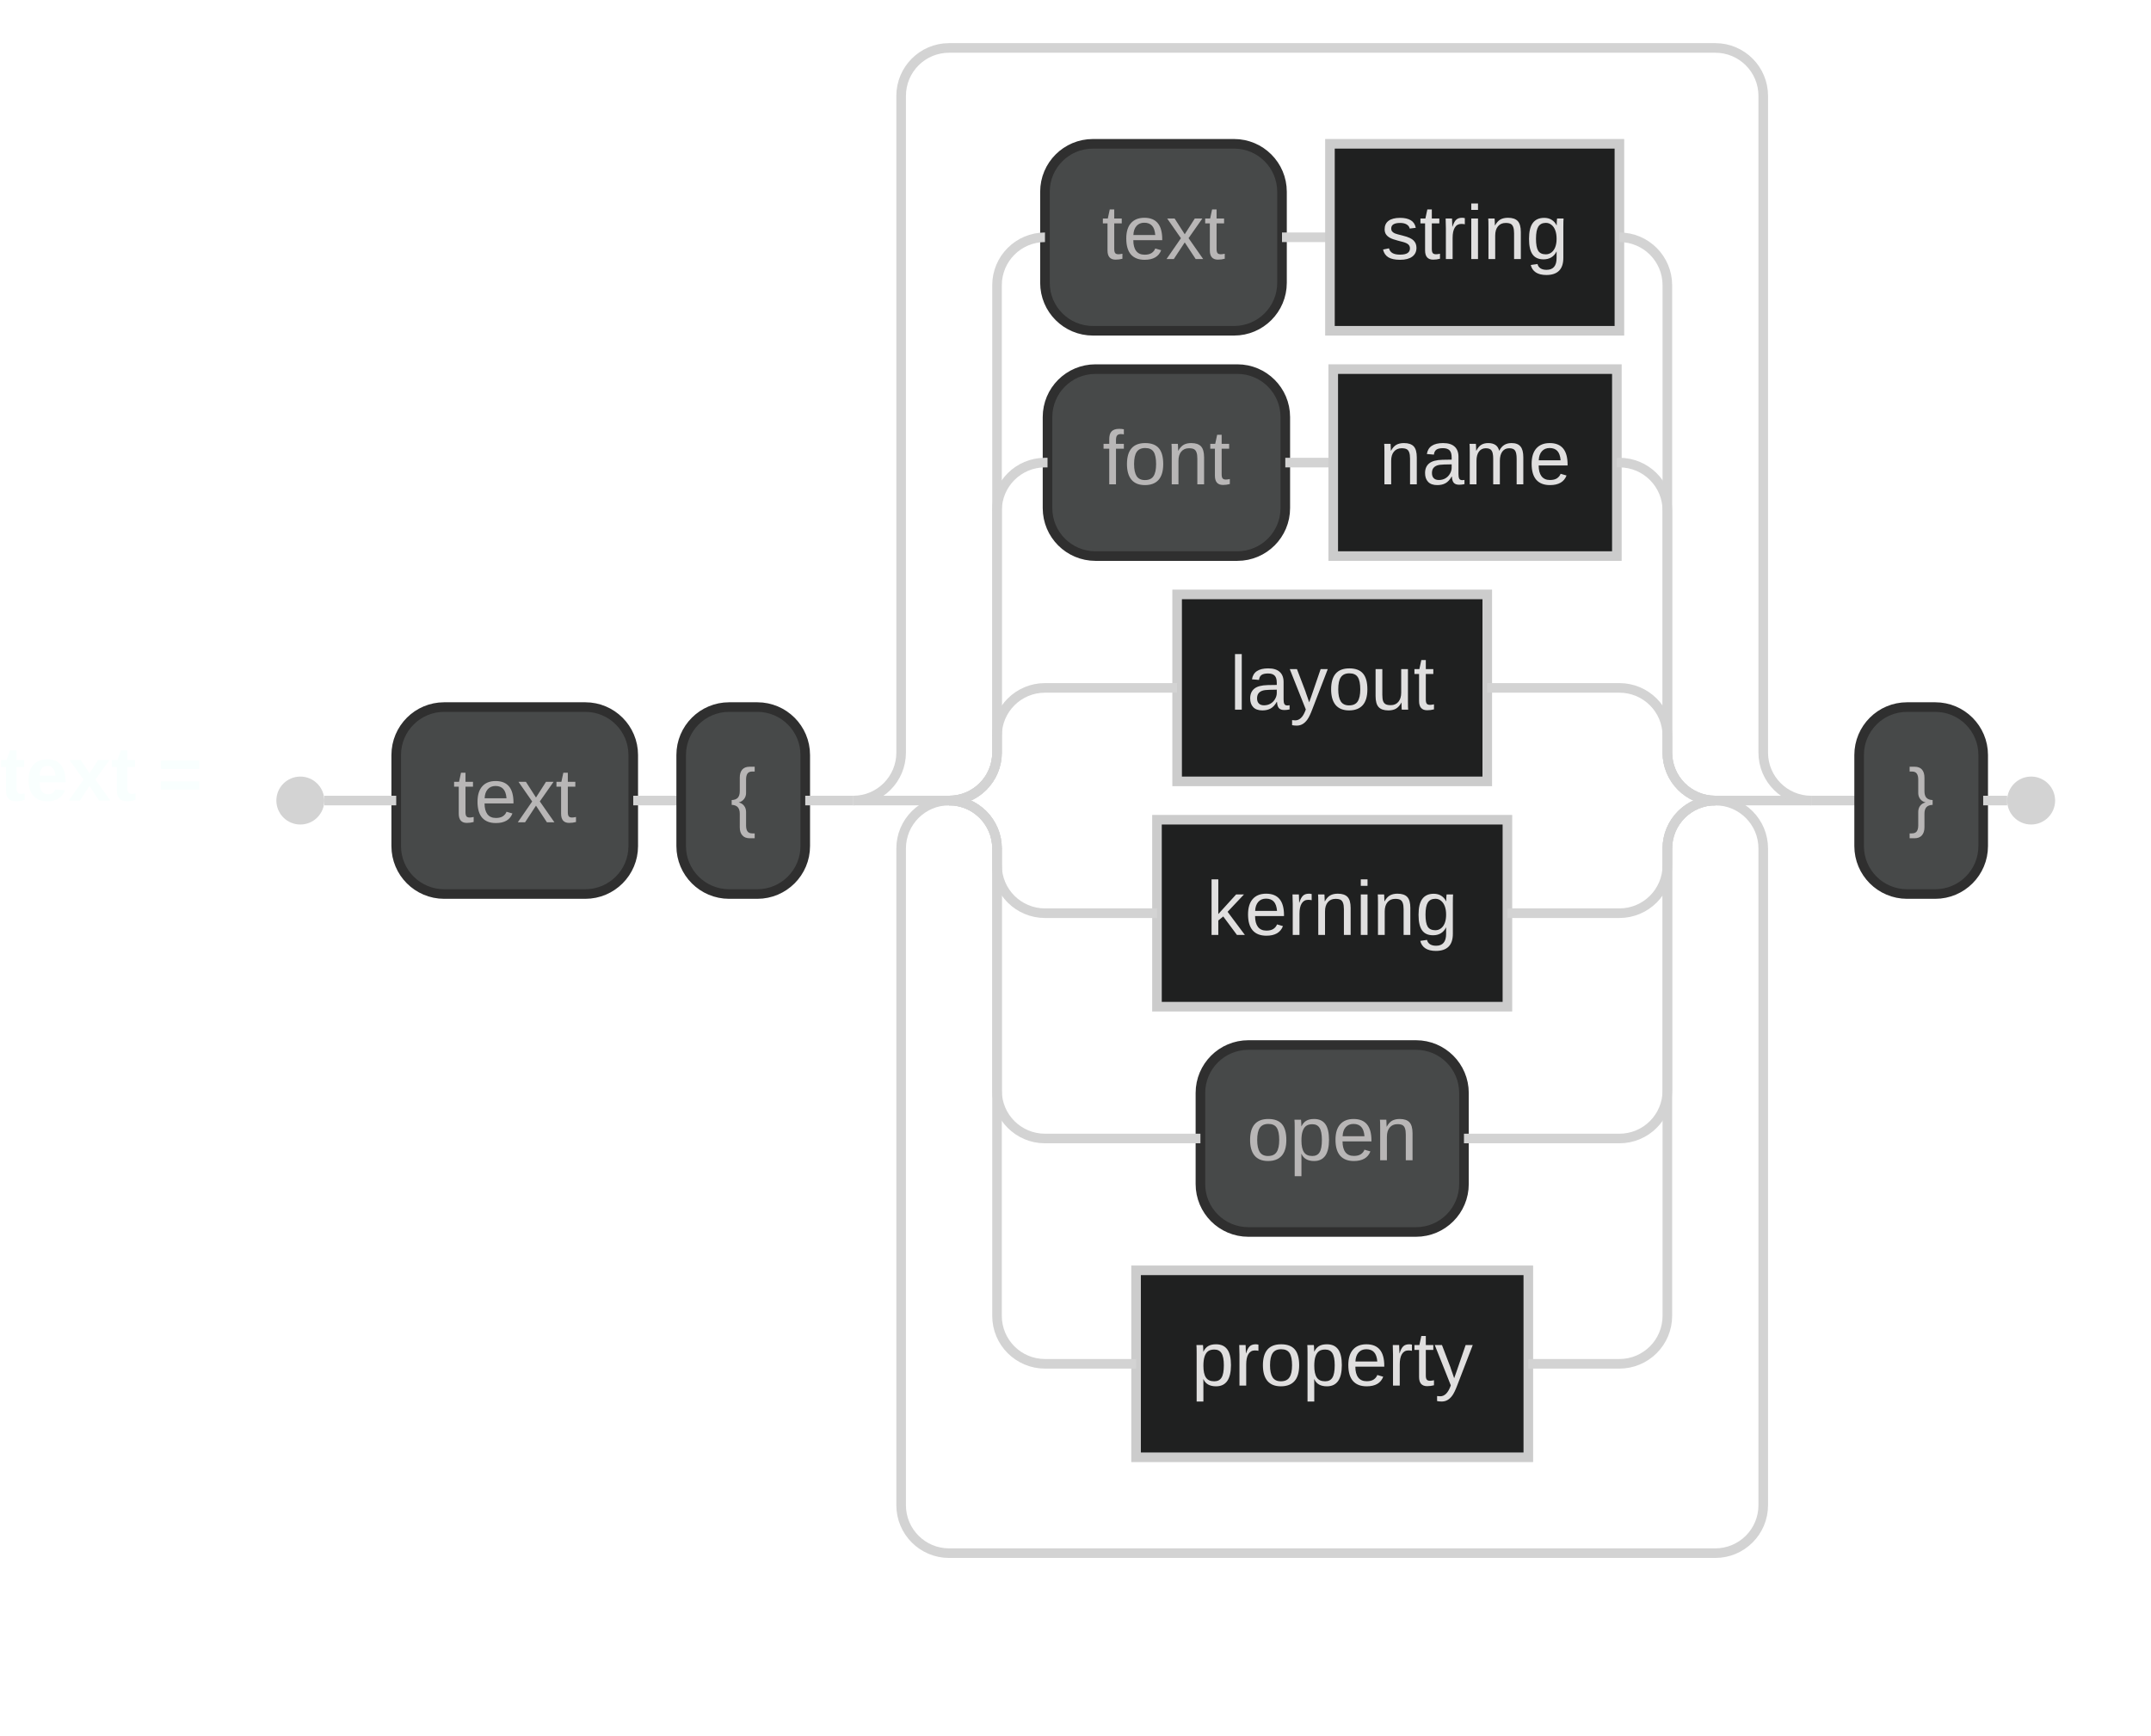
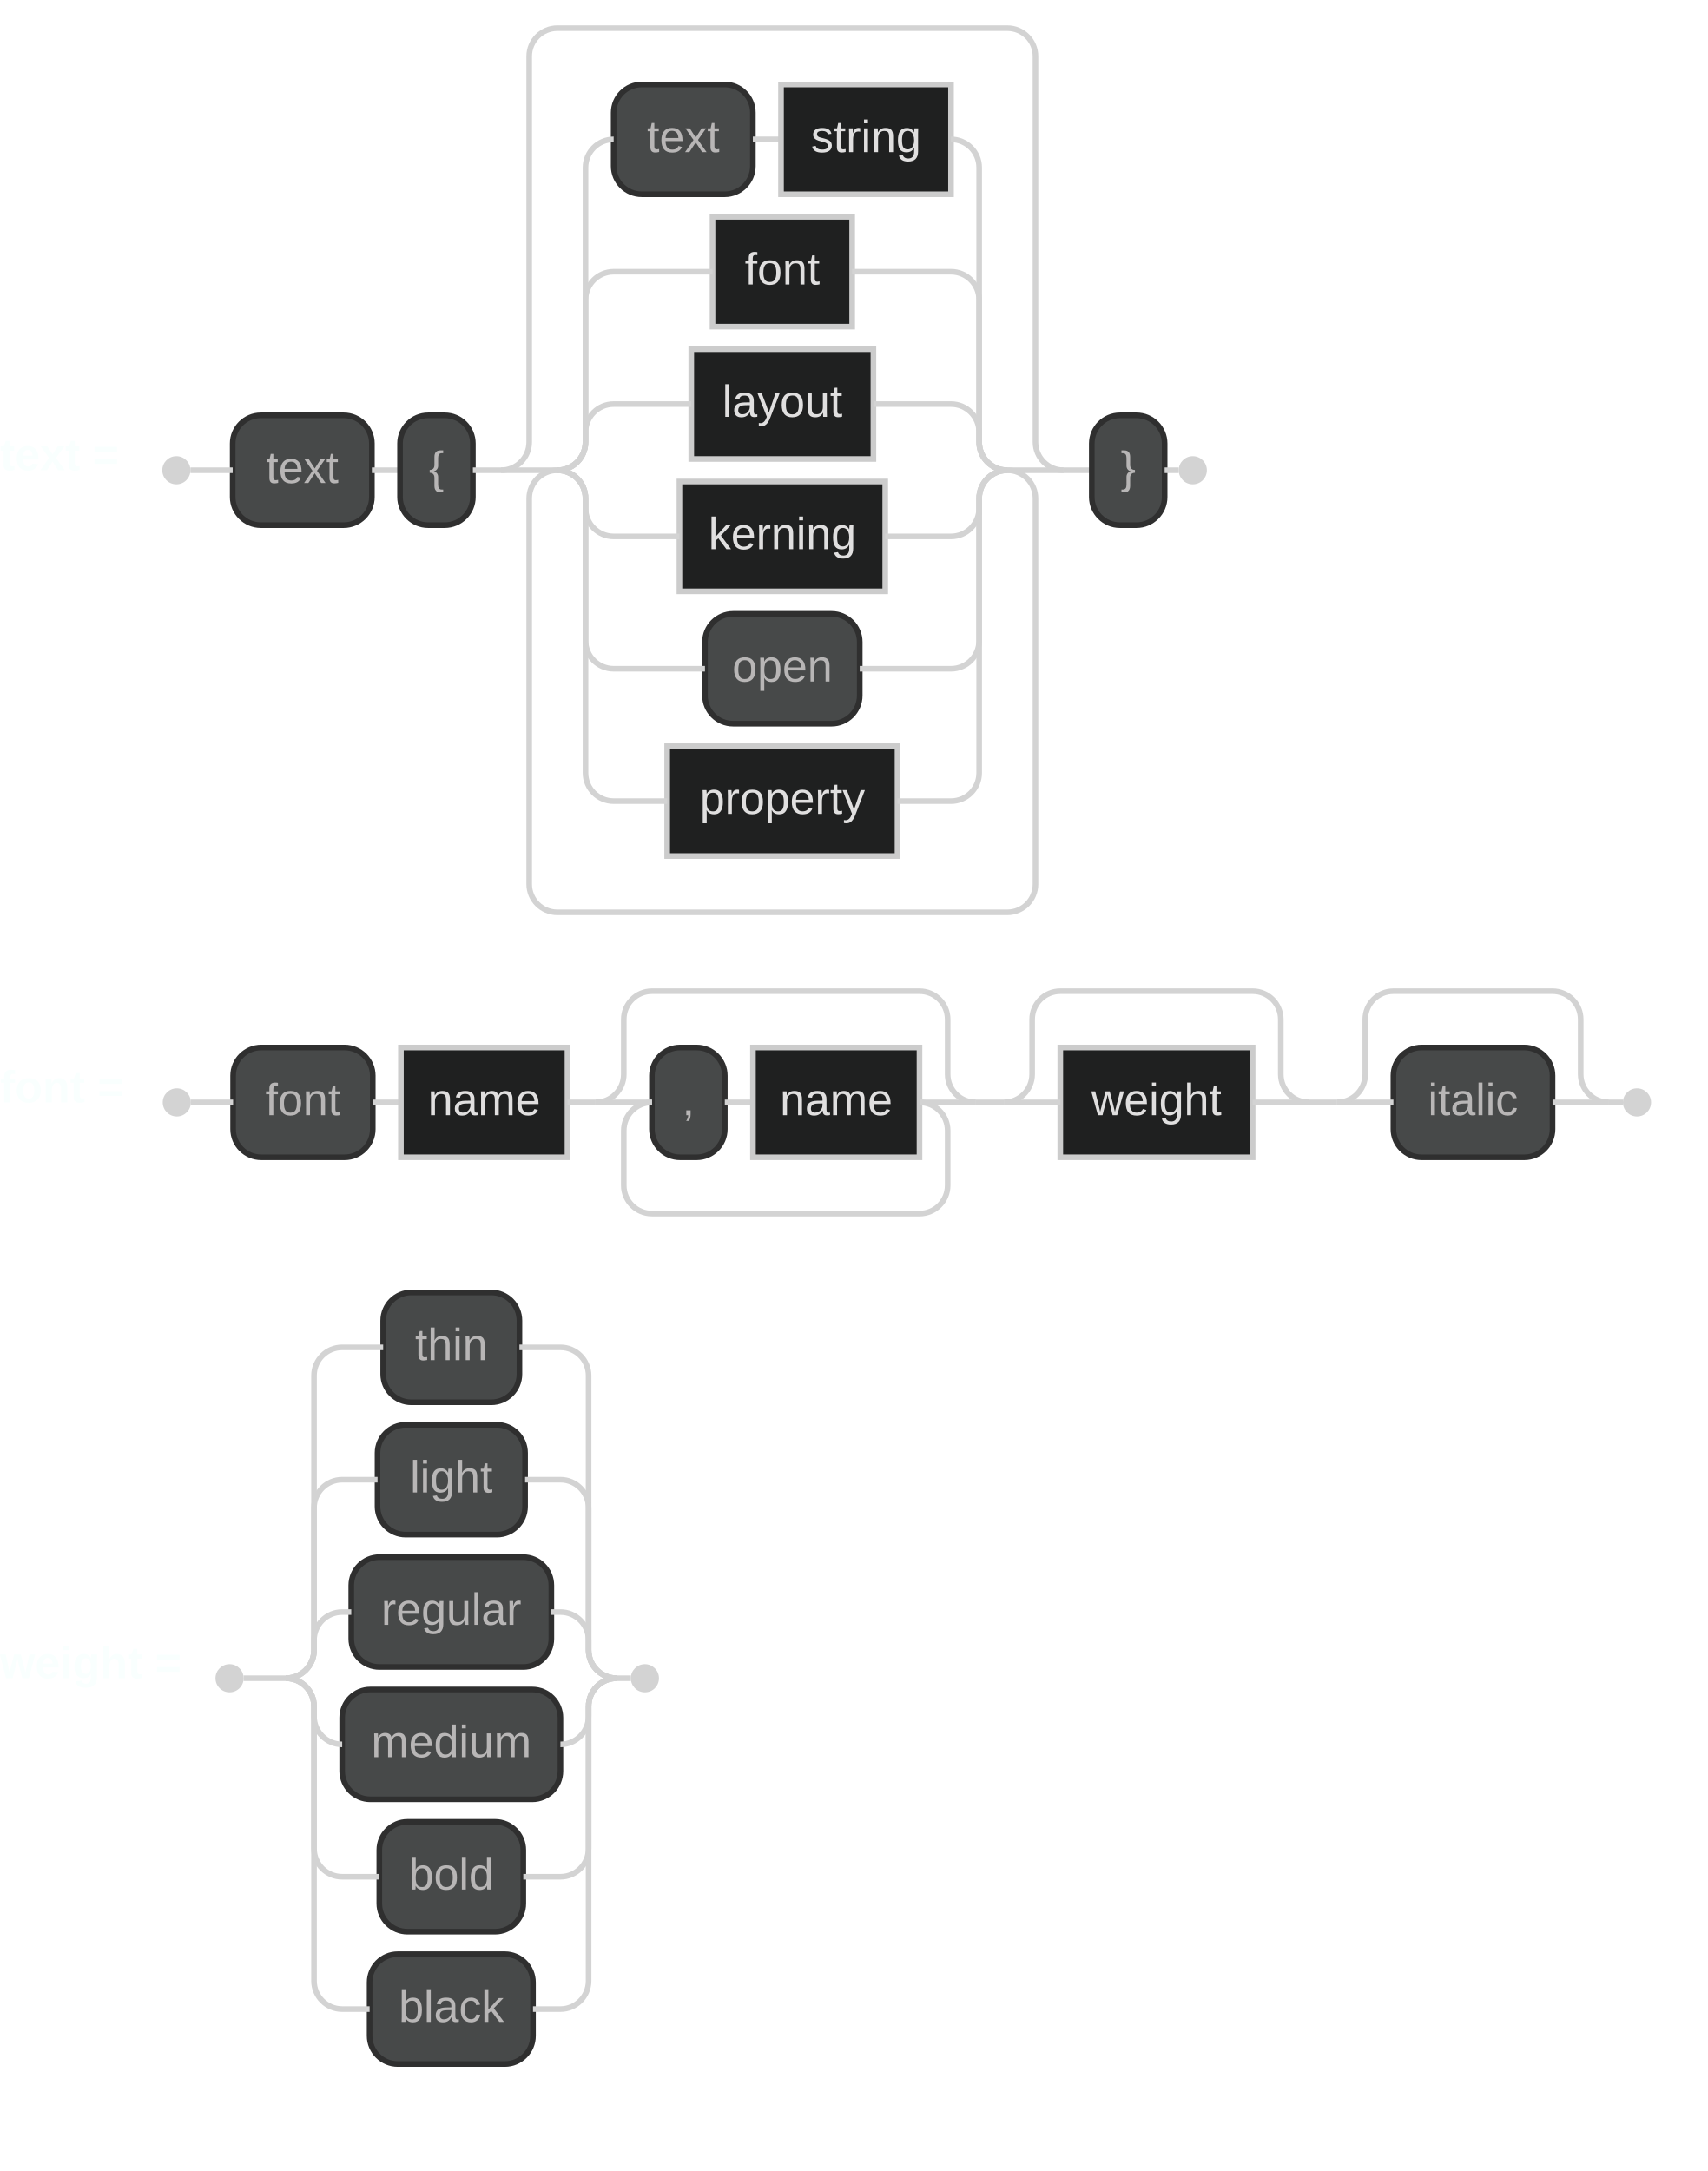
- <svg xmlns="http://www.w3.org/2000/svg" id="my-svg" width="100%" class="railroad-diagram" style="max-width: 448.641px; background-color: transparent;" viewBox="0 0 448.641 362" role="graphics-document document" aria-roledescription="railroadEbnf">
+ <svg xmlns="http://www.w3.org/2000/svg" id="my-svg" width="100%" class="railroad-diagram" style="max-width: 606.406px; background-color: transparent;" viewBox="0 0 606.406 771" role="graphics-document document" aria-roledescription="railroadEbnf">
  <style>#my-svg{font-family:"trebuchet ms",verdana,arial,sans-serif;font-size:16px;fill:#ccc;}@keyframes edge-animation-frame{from{stroke-dashoffset:0;}}@keyframes dash{to{stroke-dashoffset:0;}}#my-svg .edge-animation-slow{stroke-dasharray:9,5!important;stroke-dashoffset:900;animation:dash 50s linear infinite;stroke-linecap:round;}#my-svg .edge-animation-fast{stroke-dasharray:9,5!important;stroke-dashoffset:900;animation:dash 20s linear infinite;stroke-linecap:round;}#my-svg .error-icon{fill:#a44141;}#my-svg .error-text{fill:#ddd;stroke:#ddd;}#my-svg .edge-thickness-normal{stroke-width:1px;}#my-svg .edge-thickness-thick{stroke-width:3.5px;}#my-svg .edge-pattern-solid{stroke-dasharray:0;}#my-svg .edge-thickness-invisible{stroke-width:0;fill:none;}#my-svg .edge-pattern-dashed{stroke-dasharray:3;}#my-svg .edge-pattern-dotted{stroke-dasharray:2;}#my-svg .marker{fill:lightgrey;stroke:lightgrey;}#my-svg .marker.cross{stroke:lightgrey;}#my-svg svg{font-family:"trebuchet ms",verdana,arial,sans-serif;font-size:16px;}#my-svg p{margin:0;}#my-svg .railroad-diagram{font-family:"trebuchet ms",verdana,arial,sans-serif;font-size:16px;}#my-svg .railroad-terminal rect{fill:hsl(180, 1.587%, 28.353%);stroke:hsl(180, 0%, 18.353%);stroke-width:2px;}#my-svg .railroad-terminal text{fill:rgb(183.848, 181.552, 181.552);font-family:"trebuchet ms",verdana,arial,sans-serif;font-size:16px;text-anchor:middle;dominant-baseline:middle;}#my-svg .railroad-nonterminal rect{fill:#1f2020;stroke:#cccccc;stroke-width:2px;}#my-svg .railroad-nonterminal text{fill:#e0dfdf;font-family:"trebuchet ms",verdana,arial,sans-serif;font-size:16px;text-anchor:middle;dominant-baseline:middle;}#my-svg .railroad-line{stroke:lightgrey;stroke-width:2px;fill:none;}#my-svg .railroad-start circle,#my-svg .railroad-end circle{fill:lightgrey;}#my-svg .railroad-comment ellipse{fill:#181818;stroke:hsl(20, 0%, 2.353%);stroke-width:2px;}#my-svg .railroad-comment text{fill:rgb(223, 223.667, 224);font-style:italic;font-family:"trebuchet ms",verdana,arial,sans-serif;font-size:16px;text-anchor:middle;dominant-baseline:middle;}#my-svg .railroad-special rect{fill:hsl(20, 1.587%, 12.353%);stroke:hsl(20, 0%, 2.353%);stroke-width:2px;stroke-dasharray:5,3;}#my-svg .railroad-special text{fill:#e0dfdf;font-family:"trebuchet ms",verdana,arial,sans-serif;font-size:16px;text-anchor:middle;dominant-baseline:middle;}#my-svg .railroad-rule-name{font-weight:bold;fill:#F9FFFE;font-family:"trebuchet ms",verdana,arial,sans-serif;font-size:16px;}#my-svg .node .neo-node{stroke:#ccc;}#my-svg [data-look="neo"].node rect,#my-svg [data-look="neo"].cluster rect,#my-svg [data-look="neo"].node polygon{stroke:url(#my-svg-gradient);filter:drop-shadow( 1px 2px 2px rgba(185,185,185,1));}#my-svg [data-look="neo"].swimlane.cluster rect{filter:none;}#my-svg [data-look="neo"].node path{stroke:url(#my-svg-gradient);stroke-width:1px;}#my-svg [data-look="neo"].node .outer-path{filter:drop-shadow( 1px 2px 2px rgba(185,185,185,1));}#my-svg [data-look="neo"].node .neo-line path{stroke:#ccc;filter:none;}#my-svg [data-look="neo"].node circle{stroke:url(#my-svg-gradient);filter:drop-shadow( 1px 2px 2px rgba(185,185,185,1));}#my-svg [data-look="neo"].node circle .state-start{fill:#000000;}#my-svg [data-look="neo"].icon-shape .icon{fill:url(#my-svg-gradient);filter:drop-shadow( 1px 2px 2px rgba(185,185,185,1));}#my-svg [data-look="neo"].icon-shape .icon-neo path{stroke:url(#my-svg-gradient);filter:drop-shadow( 1px 2px 2px rgba(185,185,185,1));}#my-svg :root{--mermaid-font-family:"trebuchet ms",verdana,arial,sans-serif;}</style>
  <g />
  <g class="railroad-rule" transform="translate(0, 10)">
    <g transform="translate(82.64062, 0)">
      <g class="railroad-sequence">
        <g class="railroad-terminal" transform="translate(0, 137.5)">
          <rect x="0" y="0" width="49.438" height="39" rx="10" ry="10" />
          <text x="24.719" y="19.5">text</text>
        </g>
        <path class="railroad-line" d="M 49.438 157 L 59.438 157" />
        <g class="railroad-terminal" transform="translate(59.4375, 137.5)">
          <rect x="0" y="0" width="25.875" height="39" rx="10" ry="10" />
          <text x="12.938" y="19.5">{</text>
        </g>
        <path class="railroad-line" d="M 85.312 157 L 95.312 157" />
        <g class="railroad-repetition" transform="translate(95.3125, 0)">
          <g class="railroad-choice" transform="translate(20, 20)">
            <g class="railroad-sequence" transform="translate(20, 0)">
              <g class="railroad-terminal" transform="translate(0, 0)">
                <rect x="0" y="0" width="49.438" height="39" rx="10" ry="10" />
                <text x="24.719" y="19.5">text</text>
              </g>
              <path class="railroad-line" d="M 49.438 19.5 L 59.438 19.5" />
              <g class="railroad-nonterminal" transform="translate(59.4375, 0)">
                <rect x="0" y="0" width="60.375" height="39" />
                <text x="30.188" y="19.5">string</text>
              </g>
            </g>
            <path class="railroad-line" d="M 0 137 A 10 10 0 0 0 10 127 L 10 29.5 A 10 10 0 0 1 20 19.5 L 20 19.5" />
            <path class="railroad-line" d="M 139.812 19.5 L 139.812 19.5 A 10 10 0 0 1 149.812 29.5 L 149.812 127 A 10 10 0 0 0 159.812 137" />
-             <g class="railroad-sequence" transform="translate(20.53125, 47)">
-               <g class="railroad-terminal" transform="translate(0, 0)">
-                 <rect x="0" y="0" width="49.594" height="39" rx="10" ry="10" />
-                 <text x="24.797" y="19.5">font</text>
-               </g>
-               <path class="railroad-line" d="M 49.594 19.5 L 59.594 19.5" />
-               <g class="railroad-nonterminal" transform="translate(59.59375, 0)">
-                 <rect x="0" y="0" width="59.156" height="39" />
-                 <text x="29.578" y="19.5">name</text>
-               </g>
-             </g>
-             <path class="railroad-line" d="M 0 137 A 10 10 0 0 0 10 127 L 10 76.5 A 10 10 0 0 1 20 66.5 L 20.531 66.5" />
-             <path class="railroad-line" d="M 139.281 66.5 L 139.812 66.5 A 10 10 0 0 1 149.812 76.5 L 149.812 127 A 10 10 0 0 0 159.812 137" />
+             <g class="railroad-nonterminal" transform="translate(55.10938, 47)">
+               <rect x="0" y="0" width="49.594" height="39" />
+               <text x="24.797" y="19.5">font</text>
+             </g>
+             <path class="railroad-line" d="M 0 137 A 10 10 0 0 0 10 127 L 10 76.5 A 10 10 0 0 1 20 66.5 L 55.109 66.5" />
+             <path class="railroad-line" d="M 104.703 66.5 L 139.812 66.5 A 10 10 0 0 1 149.812 76.5 L 149.812 127 A 10 10 0 0 0 159.812 137" />
            <g class="railroad-nonterminal" transform="translate(47.5625, 94)">
              <rect x="0" y="0" width="64.688" height="39" />
              <text x="32.344" y="19.5">layout</text>
            </g>
            <path class="railroad-line" d="M 0 137 A 10 10 0 0 0 10 127 L 10 123.5 A 10 10 0 0 1 20 113.5 L 47.562 113.5" />
            <path class="railroad-line" d="M 112.25 113.5 L 139.812 113.5 A 10 10 0 0 1 149.812 123.5 L 149.812 127 A 10 10 0 0 0 159.812 137" />
            <g class="railroad-nonterminal" transform="translate(43.35938, 141)">
              <rect x="0" y="0" width="73.094" height="39" />
              <text x="36.547" y="19.5">kerning</text>
            </g>
            <path class="railroad-line" d="M 0 137 A 10 10 0 0 1 10 147 L 10 150.5 A 10 10 0 0 0 20 160.5 L 43.359 160.5" />
            <path class="railroad-line" d="M 116.453 160.5 L 139.812 160.5 A 10 10 0 0 0 149.812 150.5 L 149.812 147 A 10 10 0 0 1 159.812 137" />
            <g class="railroad-terminal" transform="translate(52.42188, 188)">
              <rect x="0" y="0" width="54.969" height="39" rx="10" ry="10" />
              <text x="27.484" y="19.5">open</text>
            </g>
            <path class="railroad-line" d="M 0 137 A 10 10 0 0 1 10 147 L 10 197.5 A 10 10 0 0 0 20 207.5 L 52.422 207.5" />
            <path class="railroad-line" d="M 107.391 207.5 L 139.812 207.5 A 10 10 0 0 0 149.812 197.5 L 149.812 147 A 10 10 0 0 1 159.812 137" />
            <g class="railroad-nonterminal" transform="translate(39, 235)">
              <rect x="0" y="0" width="81.812" height="39" />
              <text x="40.906" y="19.5">property</text>
            </g>
            <path class="railroad-line" d="M 0 137 A 10 10 0 0 1 10 147 L 10 244.5 A 10 10 0 0 0 20 254.5 L 39 254.5" />
            <path class="railroad-line" d="M 120.812 254.5 L 139.812 254.5 A 10 10 0 0 0 149.812 244.5 L 149.812 147 A 10 10 0 0 1 159.812 137" />
          </g>
          <path class="railroad-line" d="M 0 157 L 20 157" />
          <path class="railroad-line" d="M 179.812 157 L 199.812 157" />
          <path class="railroad-line" d="M 179.812 157 A 10 10 0 0 1 189.812 167 L 189.812 304 A 10 10 0 0 1 179.812 314 L 20 314 A 10 10 0 0 1 10 304 L 10 167 A 10 10 0 0 1 20 157" />
          <path class="railroad-line" d="M 0 157 A 10 10 0 0 0 10 147 L 10 10 A 10 10 0 0 1 20 0 L 179.812 0 A 10 10 0 0 1 189.812 10 L 189.812 147 A 10 10 0 0 0 199.812 157" />
        </g>
        <path class="railroad-line" d="M 295.125 157 L 305.125 157" />
        <g class="railroad-terminal" transform="translate(305.125, 137.5)">
          <rect x="0" y="0" width="25.875" height="39" rx="10" ry="10" />
          <text x="12.938" y="19.5">}</text>
        </g>
      </g>
    </g>
    <g class="railroad-rule-name-group">
      <text class="railroad-rule-name" x="0" y="157">text =</text>
    </g>
    <g class="railroad-start">
      <circle cx="62.641" cy="157" r="5" />
    </g>
    <g class="railroad-end">
      <circle cx="423.641" cy="157" r="5" />
    </g>
    <path class="railroad-line" d="M 67.641 157 L 82.641 157" />
    <path class="railroad-line" d="M 413.641 157 L 418.641 157" />
  </g>
+   <g class="railroad-rule" transform="translate(0, 352)">
+     <g transform="translate(82.79688, 0)">
+       <g class="railroad-sequence">
+         <g class="railroad-terminal" transform="translate(0, 20)">
+           <rect x="0" y="0" width="49.594" height="39" rx="10" ry="10" />
+           <text x="24.797" y="19.5">font</text>
+         </g>
+         <path class="railroad-line" d="M 49.594 39.5 L 59.594 39.5" />
+         <g class="railroad-nonterminal" transform="translate(59.59375, 20)">
+           <rect x="0" y="0" width="59.156" height="39" />
+           <text x="29.578" y="19.5">name</text>
+         </g>
+         <path class="railroad-line" d="M 118.75 39.5 L 128.75 39.5" />
+         <g class="railroad-repetition" transform="translate(128.75, 0)">
+           <g class="railroad-sequence" transform="translate(20, 20)">
+             <g class="railroad-terminal" transform="translate(0, 0)">
+               <rect x="0" y="0" width="25.875" height="39" rx="10" ry="10" />
+               <text x="12.938" y="19.5">,</text>
+             </g>
+             <path class="railroad-line" d="M 25.875 19.5 L 35.875 19.5" />
+             <g class="railroad-nonterminal" transform="translate(35.875, 0)">
+               <rect x="0" y="0" width="59.156" height="39" />
+               <text x="29.578" y="19.5">name</text>
+             </g>
+           </g>
+           <path class="railroad-line" d="M 0 39.5 L 20 39.5" />
+           <path class="railroad-line" d="M 115.031 39.5 L 135.031 39.5" />
+           <path class="railroad-line" d="M 115.031 39.5 A 10 10 0 0 1 125.031 49.5 L 125.031 69 A 10 10 0 0 1 115.031 79 L 20 79 A 10 10 0 0 1 10 69 L 10 49.5 A 10 10 0 0 1 20 39.5" />
+           <path class="railroad-line" d="M 0 39.5 A 10 10 0 0 0 10 29.5 L 10 10 A 10 10 0 0 1 20 0 L 115.031 0 A 10 10 0 0 1 125.031 10 L 125.031 29.5 A 10 10 0 0 0 135.031 39.5" />
+         </g>
+         <path class="railroad-line" d="M 263.781 39.5 L 273.781 39.5" />
+         <g class="railroad-optional" transform="translate(273.7812, 0)">
+           <g class="railroad-nonterminal" transform="translate(20, 20)">
+             <rect x="0" y="0" width="68.312" height="39" />
+             <text x="34.156" y="19.5">weight</text>
+           </g>
+           <path class="railroad-line" d="M 0 39.5 L 20 39.5" />
+           <path class="railroad-line" d="M 88.312 39.5 L 108.312 39.5" />
+           <path class="railroad-line" d="M 0 39.5 A 10 10 0 0 0 10 29.5 L 10 10 A 10 10 0 0 1 20 0 L 88.312 0 A 10 10 0 0 1 98.312 10 L 98.312 29.5 A 10 10 0 0 0 108.312 39.5" />
+         </g>
+         <path class="railroad-line" d="M 382.094 39.5 L 392.094 39.5" />
+         <g class="railroad-optional" transform="translate(392.0938, 0)">
+           <g class="railroad-terminal" transform="translate(20, 20)">
+             <rect x="0" y="0" width="56.516" height="39" rx="10" ry="10" />
+             <text x="28.258" y="19.5">italic</text>
+           </g>
+           <path class="railroad-line" d="M 0 39.5 L 20 39.5" />
+           <path class="railroad-line" d="M 76.516 39.5 L 96.516 39.5" />
+           <path class="railroad-line" d="M 0 39.5 A 10 10 0 0 0 10 29.5 L 10 10 A 10 10 0 0 1 20 0 L 76.516 0 A 10 10 0 0 1 86.516 10 L 86.516 29.5 A 10 10 0 0 0 96.516 39.5" />
+         </g>
+       </g>
+     </g>
+     <g class="railroad-rule-name-group">
+       <text class="railroad-rule-name" x="0" y="39.5">font =</text>
+     </g>
+     <g class="railroad-start">
+       <circle cx="62.797" cy="39.5" r="5" />
+     </g>
+     <g class="railroad-end">
+       <circle cx="581.406" cy="39.5" r="5" />
+     </g>
+     <path class="railroad-line" d="M 67.797 39.5 L 82.797 39.5" />
+     <path class="railroad-line" d="M 571.406 39.5 L 576.406 39.5" />
+   </g>
+   <g class="railroad-rule" transform="translate(0, 459)">
+     <g transform="translate(101.5312, 0)">
+       <g class="railroad-choice">
+         <g class="railroad-terminal" transform="translate(34.5625, 0)">
+           <rect x="0" y="0" width="48.391" height="39" rx="10" ry="10" />
+           <text x="24.195" y="19.5">thin</text>
+         </g>
+         <path class="railroad-line" d="M 0 137 A 10 10 0 0 0 10 127 L 10 29.5 A 10 10 0 0 1 20 19.5 L 34.562 19.5" />
+         <path class="railroad-line" d="M 82.953 19.5 L 97.516 19.5 A 10 10 0 0 1 107.516 29.5 L 107.516 127 A 10 10 0 0 0 117.516 137" />
+         <g class="railroad-terminal" transform="translate(32.55469, 47)">
+           <rect x="0" y="0" width="52.406" height="39" rx="10" ry="10" />
+           <text x="26.203" y="19.5">light</text>
+         </g>
+         <path class="railroad-line" d="M 0 137 A 10 10 0 0 0 10 127 L 10 76.5 A 10 10 0 0 1 20 66.5 L 32.555 66.5" />
+         <path class="railroad-line" d="M 84.961 66.5 L 97.516 66.5 A 10 10 0 0 1 107.516 76.5 L 107.516 127 A 10 10 0 0 0 117.516 137" />
+         <g class="railroad-terminal" transform="translate(23.22656, 94)">
+           <rect x="0" y="0" width="71.062" height="39" rx="10" ry="10" />
+           <text x="35.531" y="19.5">regular</text>
+         </g>
+         <path class="railroad-line" d="M 0 137 A 10 10 0 0 0 10 127 L 10 123.5 A 10 10 0 0 1 20 113.5 L 23.227 113.5" />
+         <path class="railroad-line" d="M 94.289 113.5 L 97.516 113.5 A 10 10 0 0 1 107.516 123.5 L 107.516 127 A 10 10 0 0 0 117.516 137" />
+         <g class="railroad-terminal" transform="translate(20, 141)">
+           <rect x="0" y="0" width="77.516" height="39" rx="10" ry="10" />
+           <text x="38.758" y="19.5">medium</text>
+         </g>
+         <path class="railroad-line" d="M 0 137 A 10 10 0 0 1 10 147 L 10 150.5 A 10 10 0 0 0 20 160.5 L 20 160.5" />
+         <path class="railroad-line" d="M 97.516 160.5 L 97.516 160.5 A 10 10 0 0 0 107.516 150.5 L 107.516 147 A 10 10 0 0 1 117.516 137" />
+         <g class="railroad-terminal" transform="translate(33.1875, 188)">
+           <rect x="0" y="0" width="51.141" height="39" rx="10" ry="10" />
+           <text x="25.57" y="19.5">bold</text>
+         </g>
+         <path class="railroad-line" d="M 0 137 A 10 10 0 0 1 10 147 L 10 197.5 A 10 10 0 0 0 20 207.5 L 33.188 207.5" />
+         <path class="railroad-line" d="M 84.328 207.5 L 97.516 207.5 A 10 10 0 0 0 107.516 197.5 L 107.516 147 A 10 10 0 0 1 117.516 137" />
+         <g class="railroad-terminal" transform="translate(29.74219, 235)">
+           <rect x="0" y="0" width="58.031" height="39" rx="10" ry="10" />
+           <text x="29.016" y="19.5">black</text>
+         </g>
+         <path class="railroad-line" d="M 0 137 A 10 10 0 0 1 10 147 L 10 244.5 A 10 10 0 0 0 20 254.5 L 29.742 254.5" />
+         <path class="railroad-line" d="M 87.773 254.5 L 97.516 254.5 A 10 10 0 0 0 107.516 244.5 L 107.516 147 A 10 10 0 0 1 117.516 137" />
+       </g>
+     </g>
+     <g class="railroad-rule-name-group">
+       <text class="railroad-rule-name" x="0" y="137">weight =</text>
+     </g>
+     <g class="railroad-start">
+       <circle cx="81.531" cy="137" r="5" />
+     </g>
+     <g class="railroad-end">
+       <circle cx="229.047" cy="137" r="5" />
+     </g>
+     <path class="railroad-line" d="M 86.531 137 L 101.531 137" />
+     <path class="railroad-line" d="M 219.047 137 L 224.047 137" />
+   </g>
</svg>
